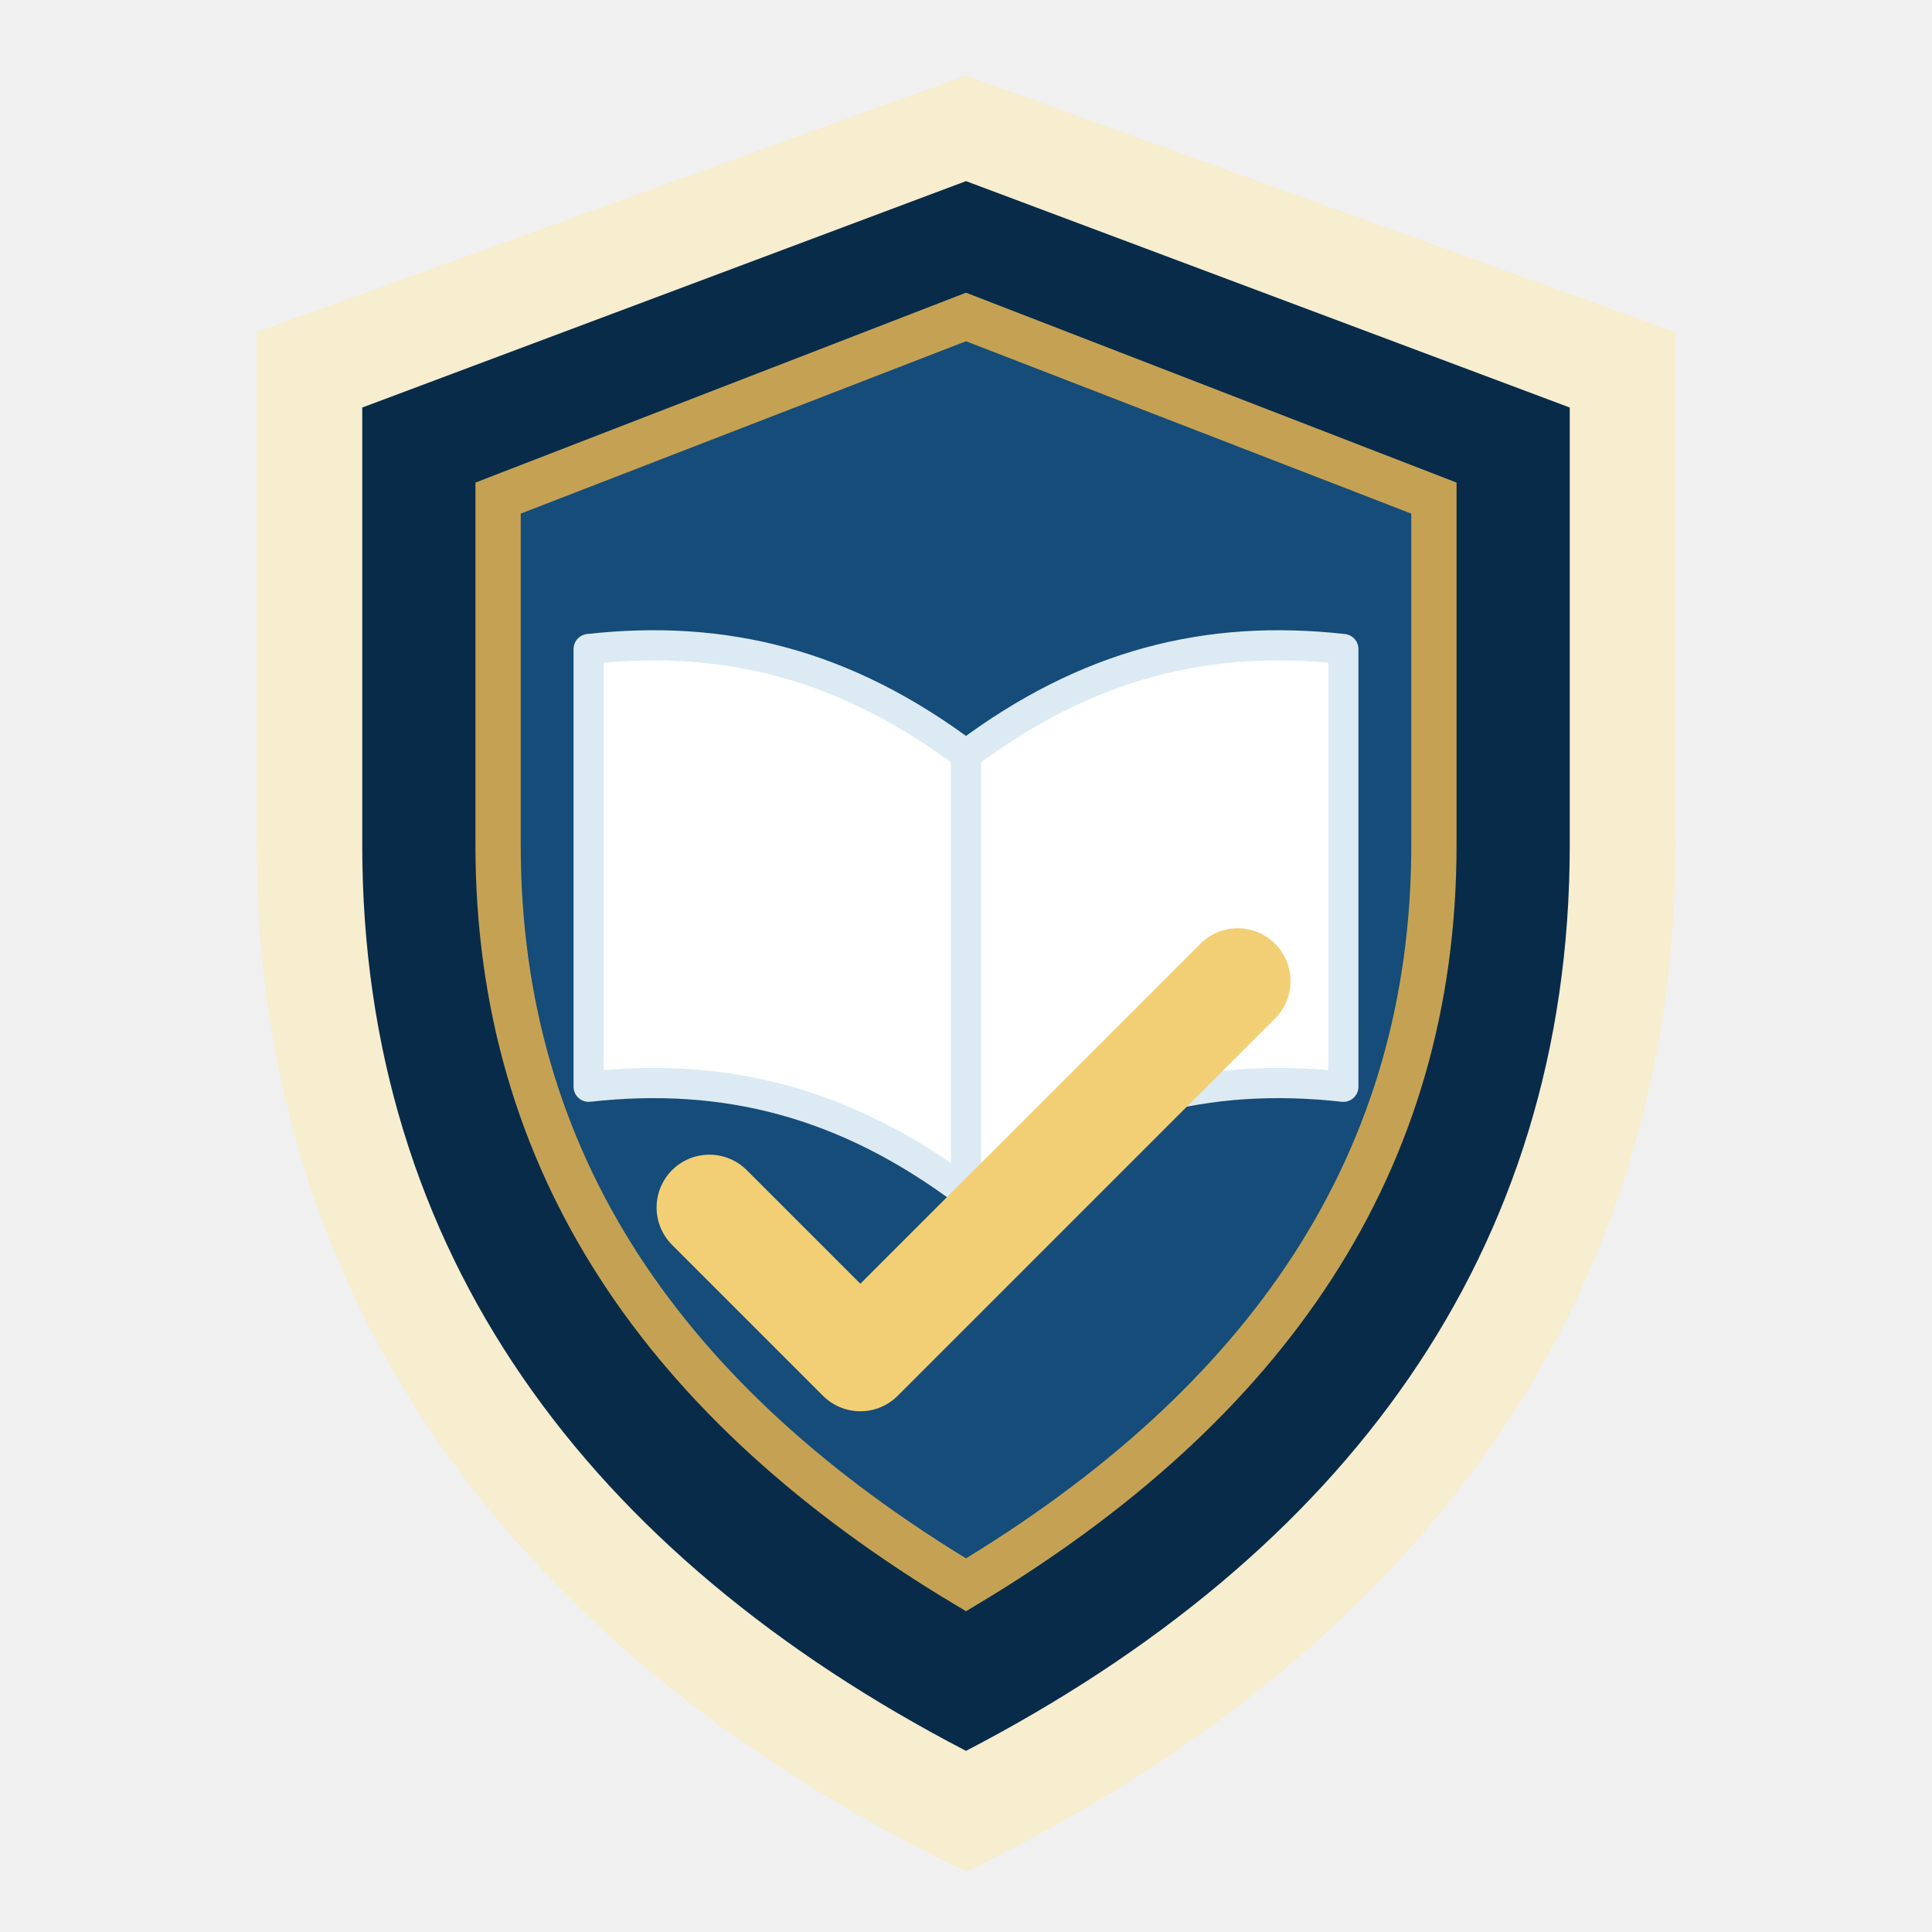
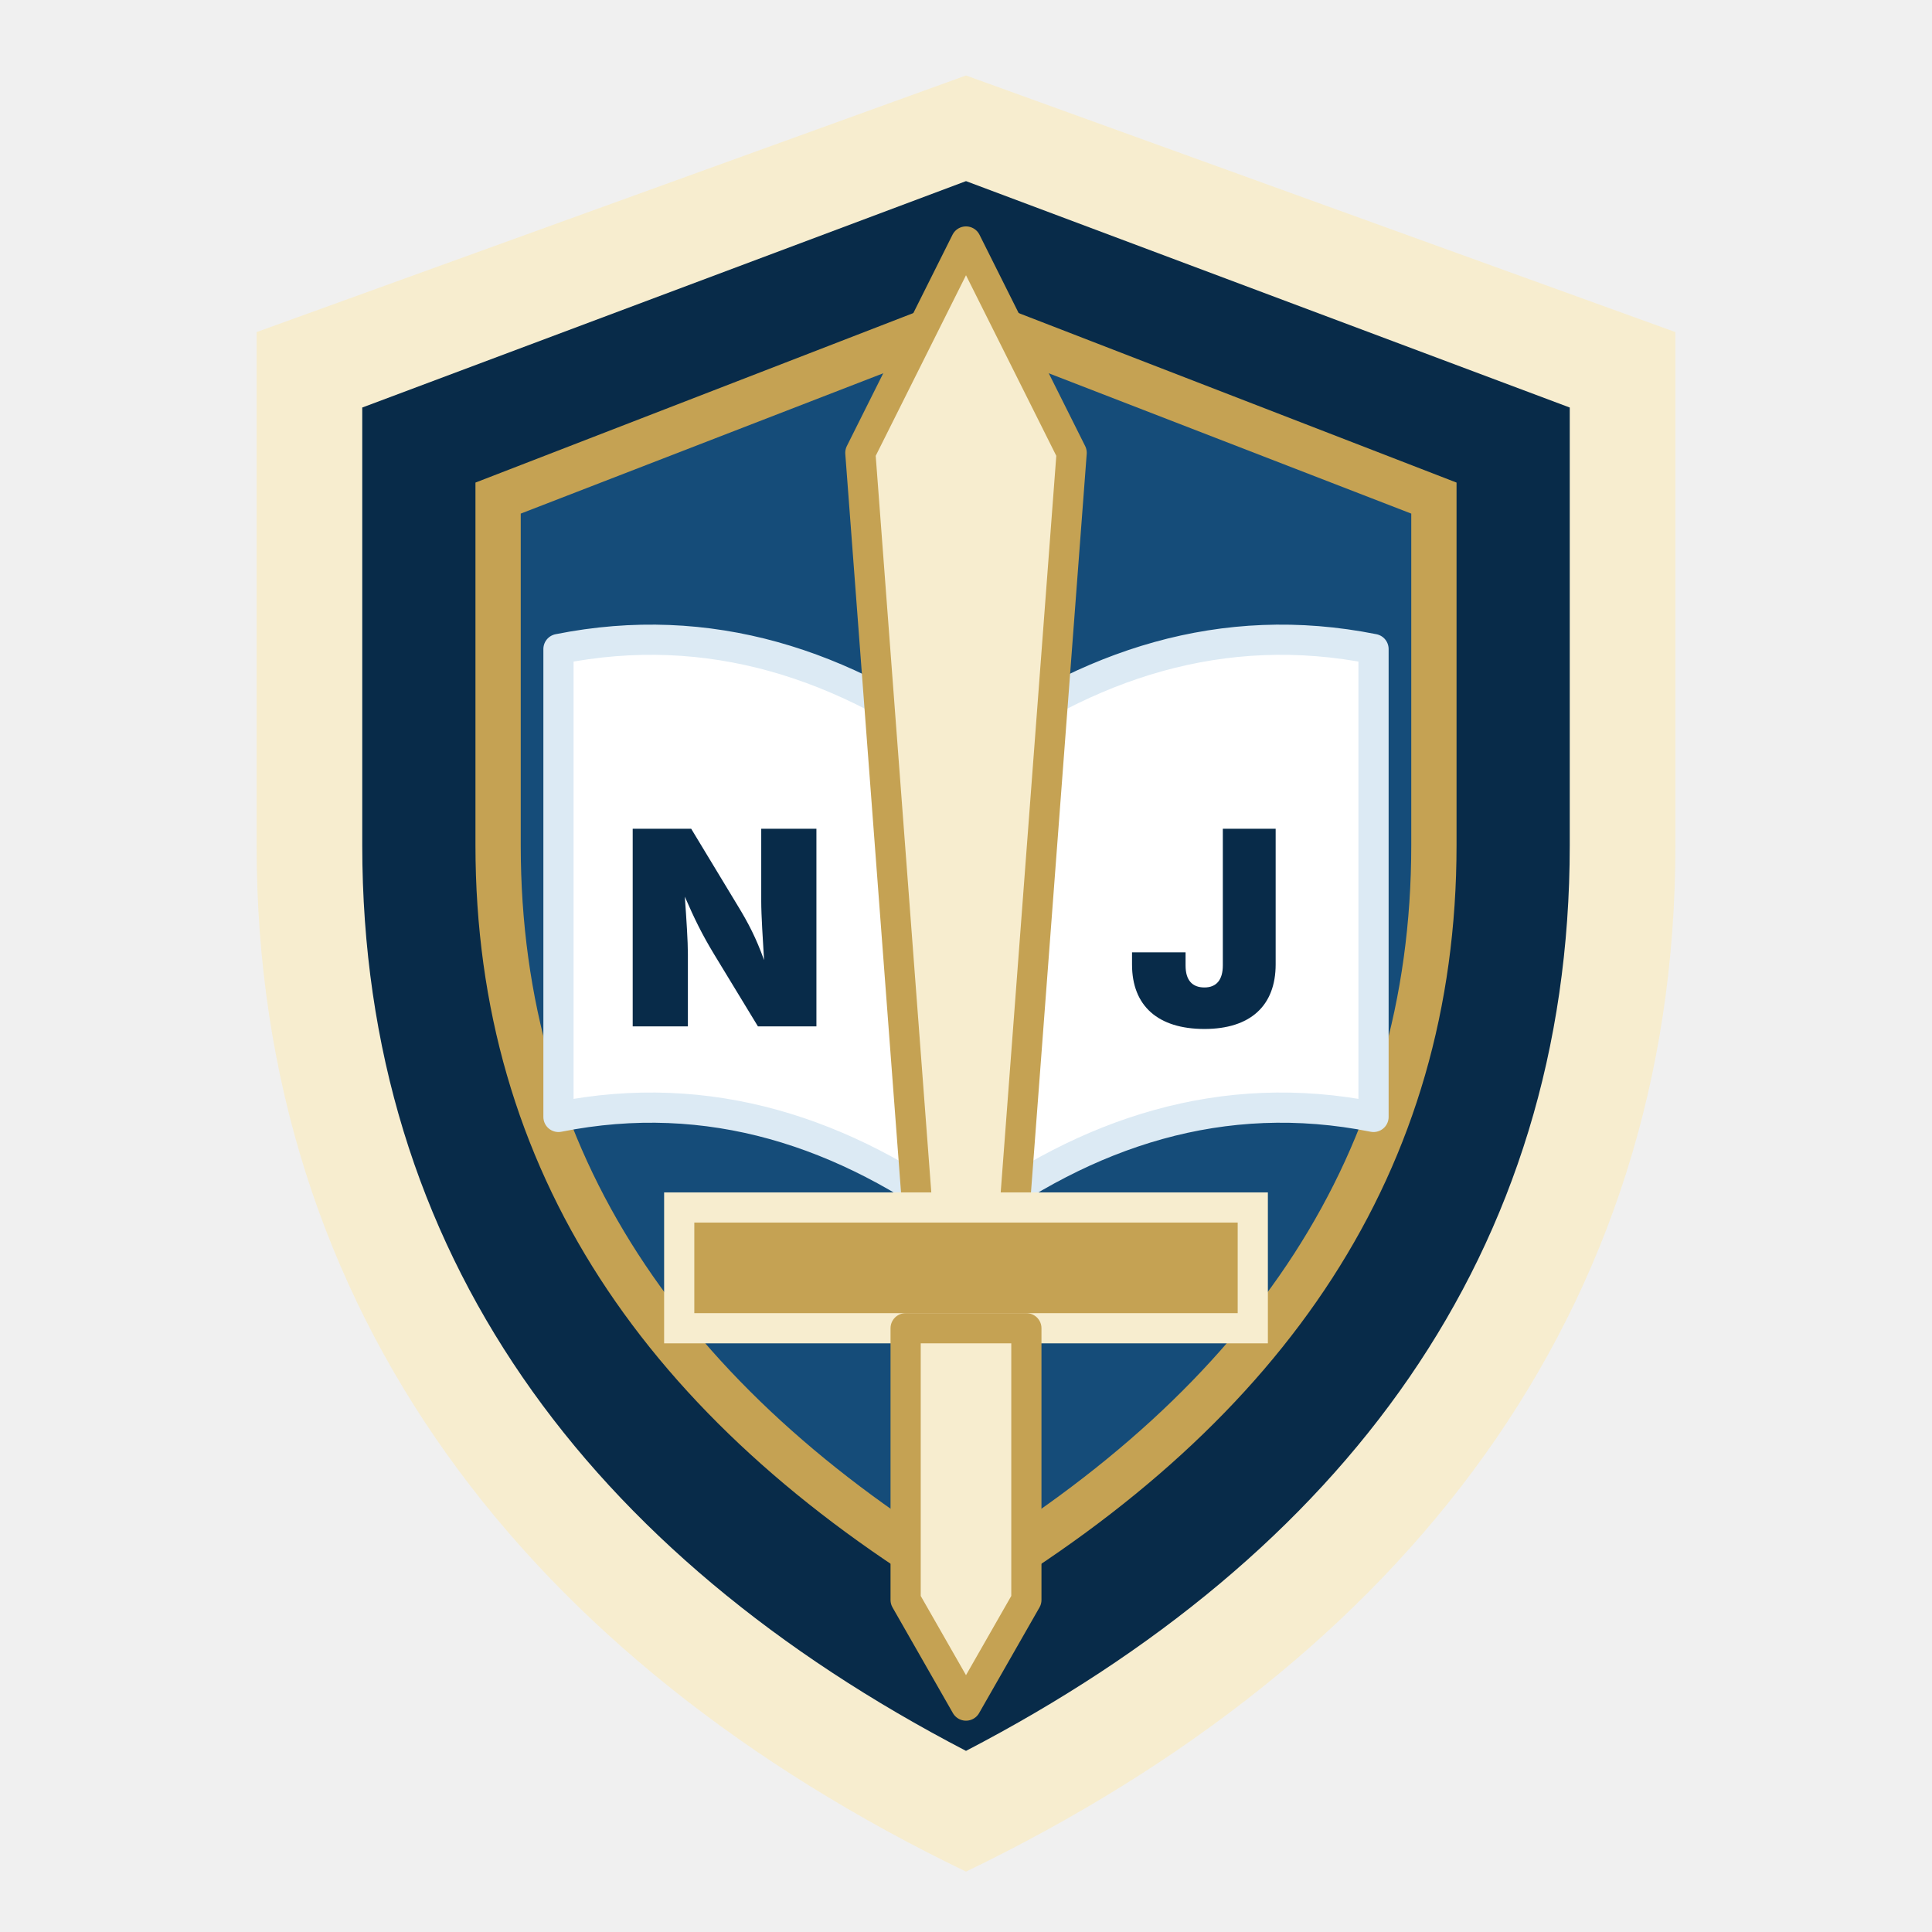
<svg xmlns="http://www.w3.org/2000/svg" viewBox="0 0 128 128" role="img" aria-labelledby="title desc">
  <path d="M64 5 111 22v34c0 31-18 54-47 68C35 110 17 87 17 56V22L64 5Z" fill="#f7edcf" />
  <path d="M64 12 104 27v29c0 27-15 47-40 60-25-13-40-33-40-60V27L64 12Z" fill="#082b49" />
  <path d="M64 21 95 33v23c0 21-11 37-31 49-20-12-31-28-31-49V33L64 21Z" fill="#154c79" stroke="#c5a253" stroke-width="3" />
-   <path d="M39 43c9-1 17 1 25 7v29c-8-6-16-8-25-7V43Zm50 0c-9-1-17 1-25 7v29c8-6 16-8 25-7V43Z" fill="#ffffff" stroke="#dceaf4" stroke-width="2" stroke-linejoin="round" />
-   <path d="m47 80 10 10 25-25" fill="none" stroke="#f2cf75" stroke-width="7" stroke-linecap="round" stroke-linejoin="round" />
+   <path d="M37 43c10-2 19 1 27 7v31c-8-6-17-9-27-7V43Zm54 0c-10-2-19 1-27 7v31c8-6 17-9 27-7V43Z" fill="#ffffff" stroke="#dceaf4" stroke-width="2" stroke-linejoin="round" />
+   <text x="48" y="68" text-anchor="middle" font-family="Inter,Arial,sans-serif" font-size="18" font-weight="900" fill="#082b49">N</text>
+   <text x="80" y="68" text-anchor="middle" font-family="Inter,Arial,sans-serif" font-size="18" font-weight="900" fill="#082b49">J</text>
+   <path d="m64 16 7 14-4 53h-6l-4-53 7-14Z" fill="#f7edcf" stroke="#c5a253" stroke-width="2" stroke-linejoin="round" />
+   <path d="M45 80h38v8H45z" rx="4" fill="#c5a253" stroke="#f7edcf" stroke-width="2" />
+   <path d="M60 88h8v18l-4 7-4-7V88Z" fill="#f7edcf" stroke="#c5a253" stroke-width="2" stroke-linejoin="round" />
</svg>
